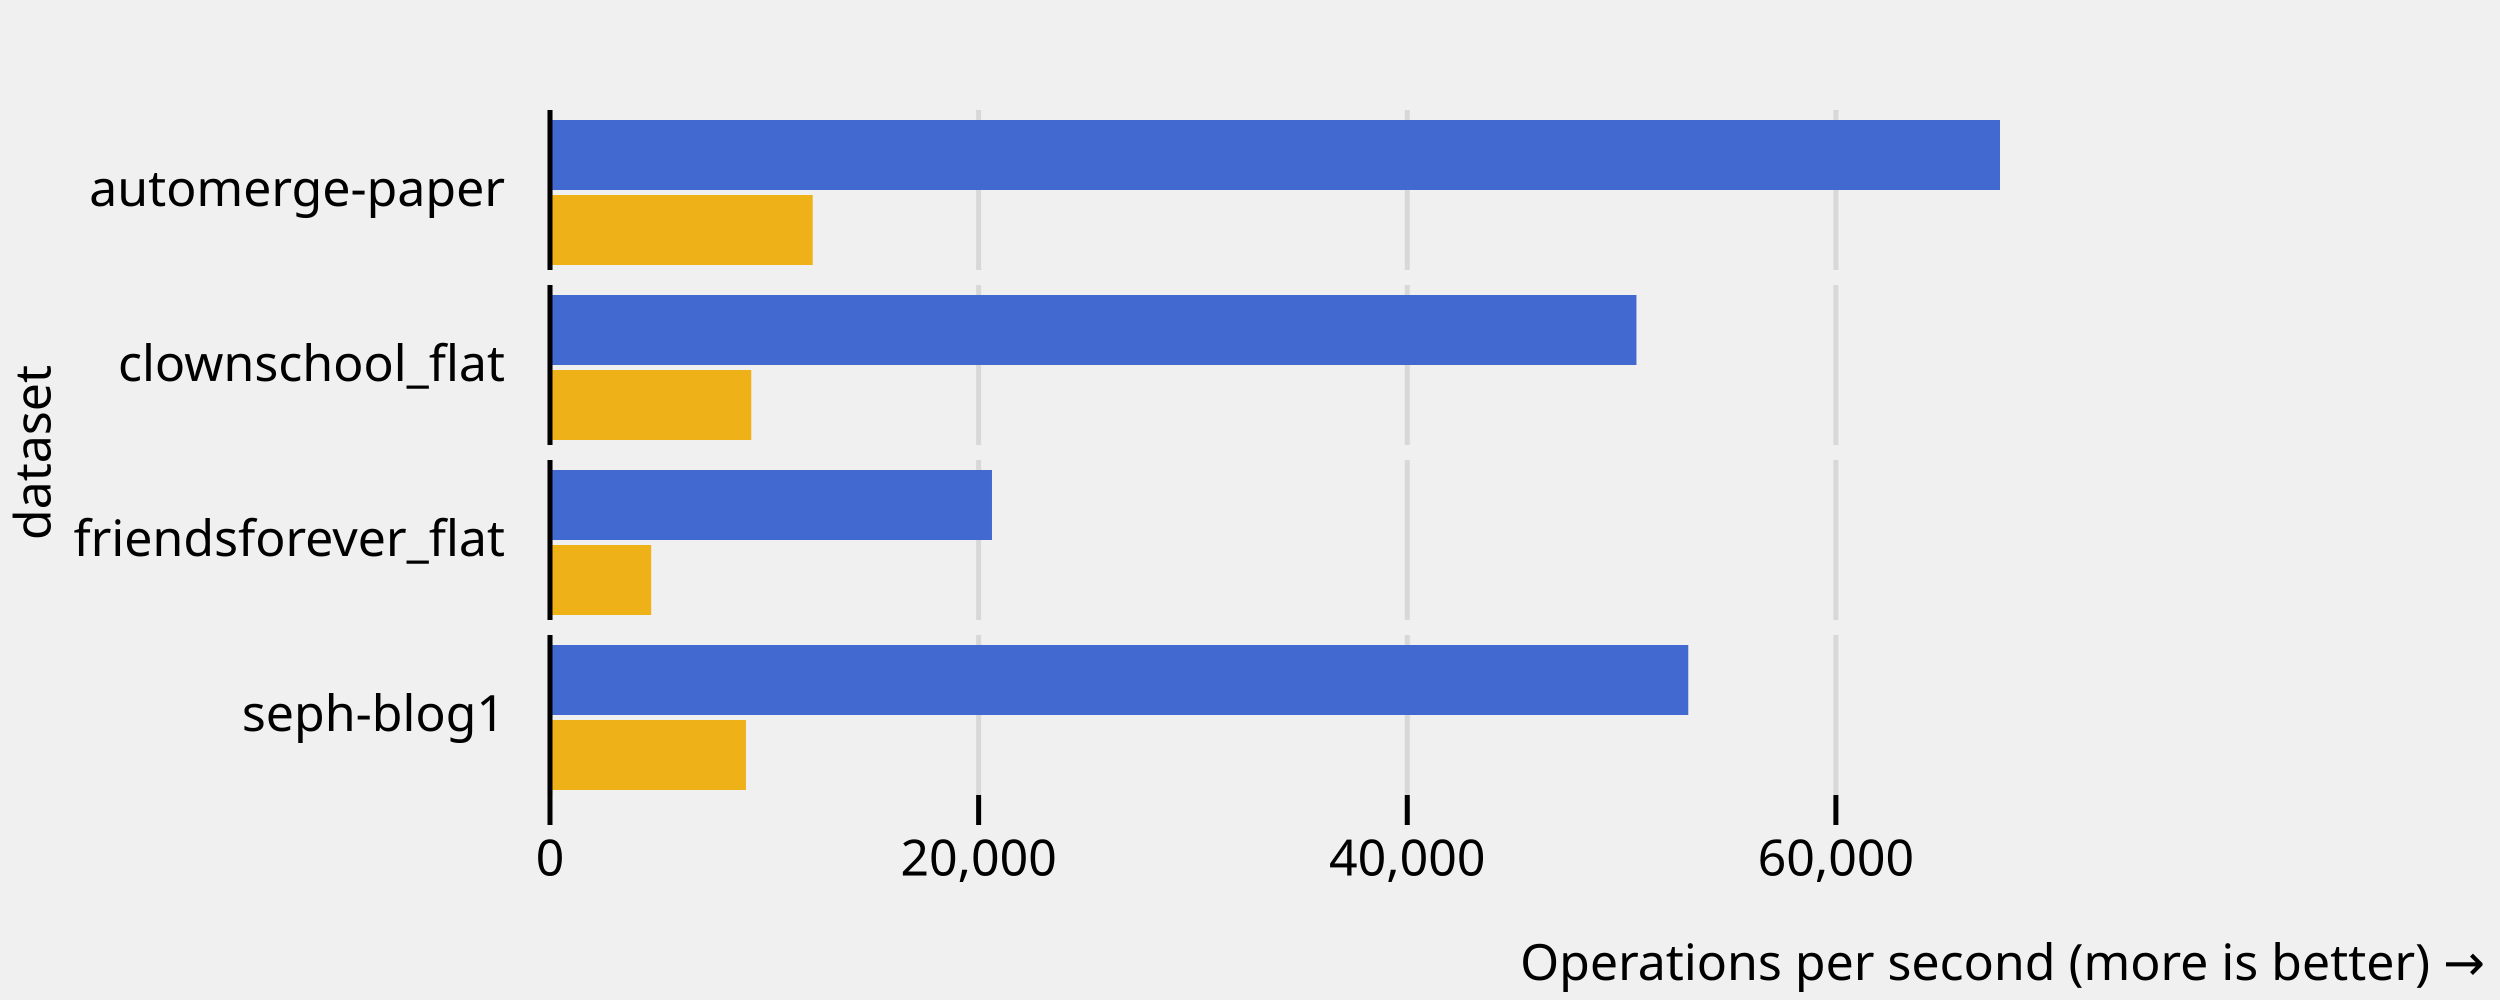
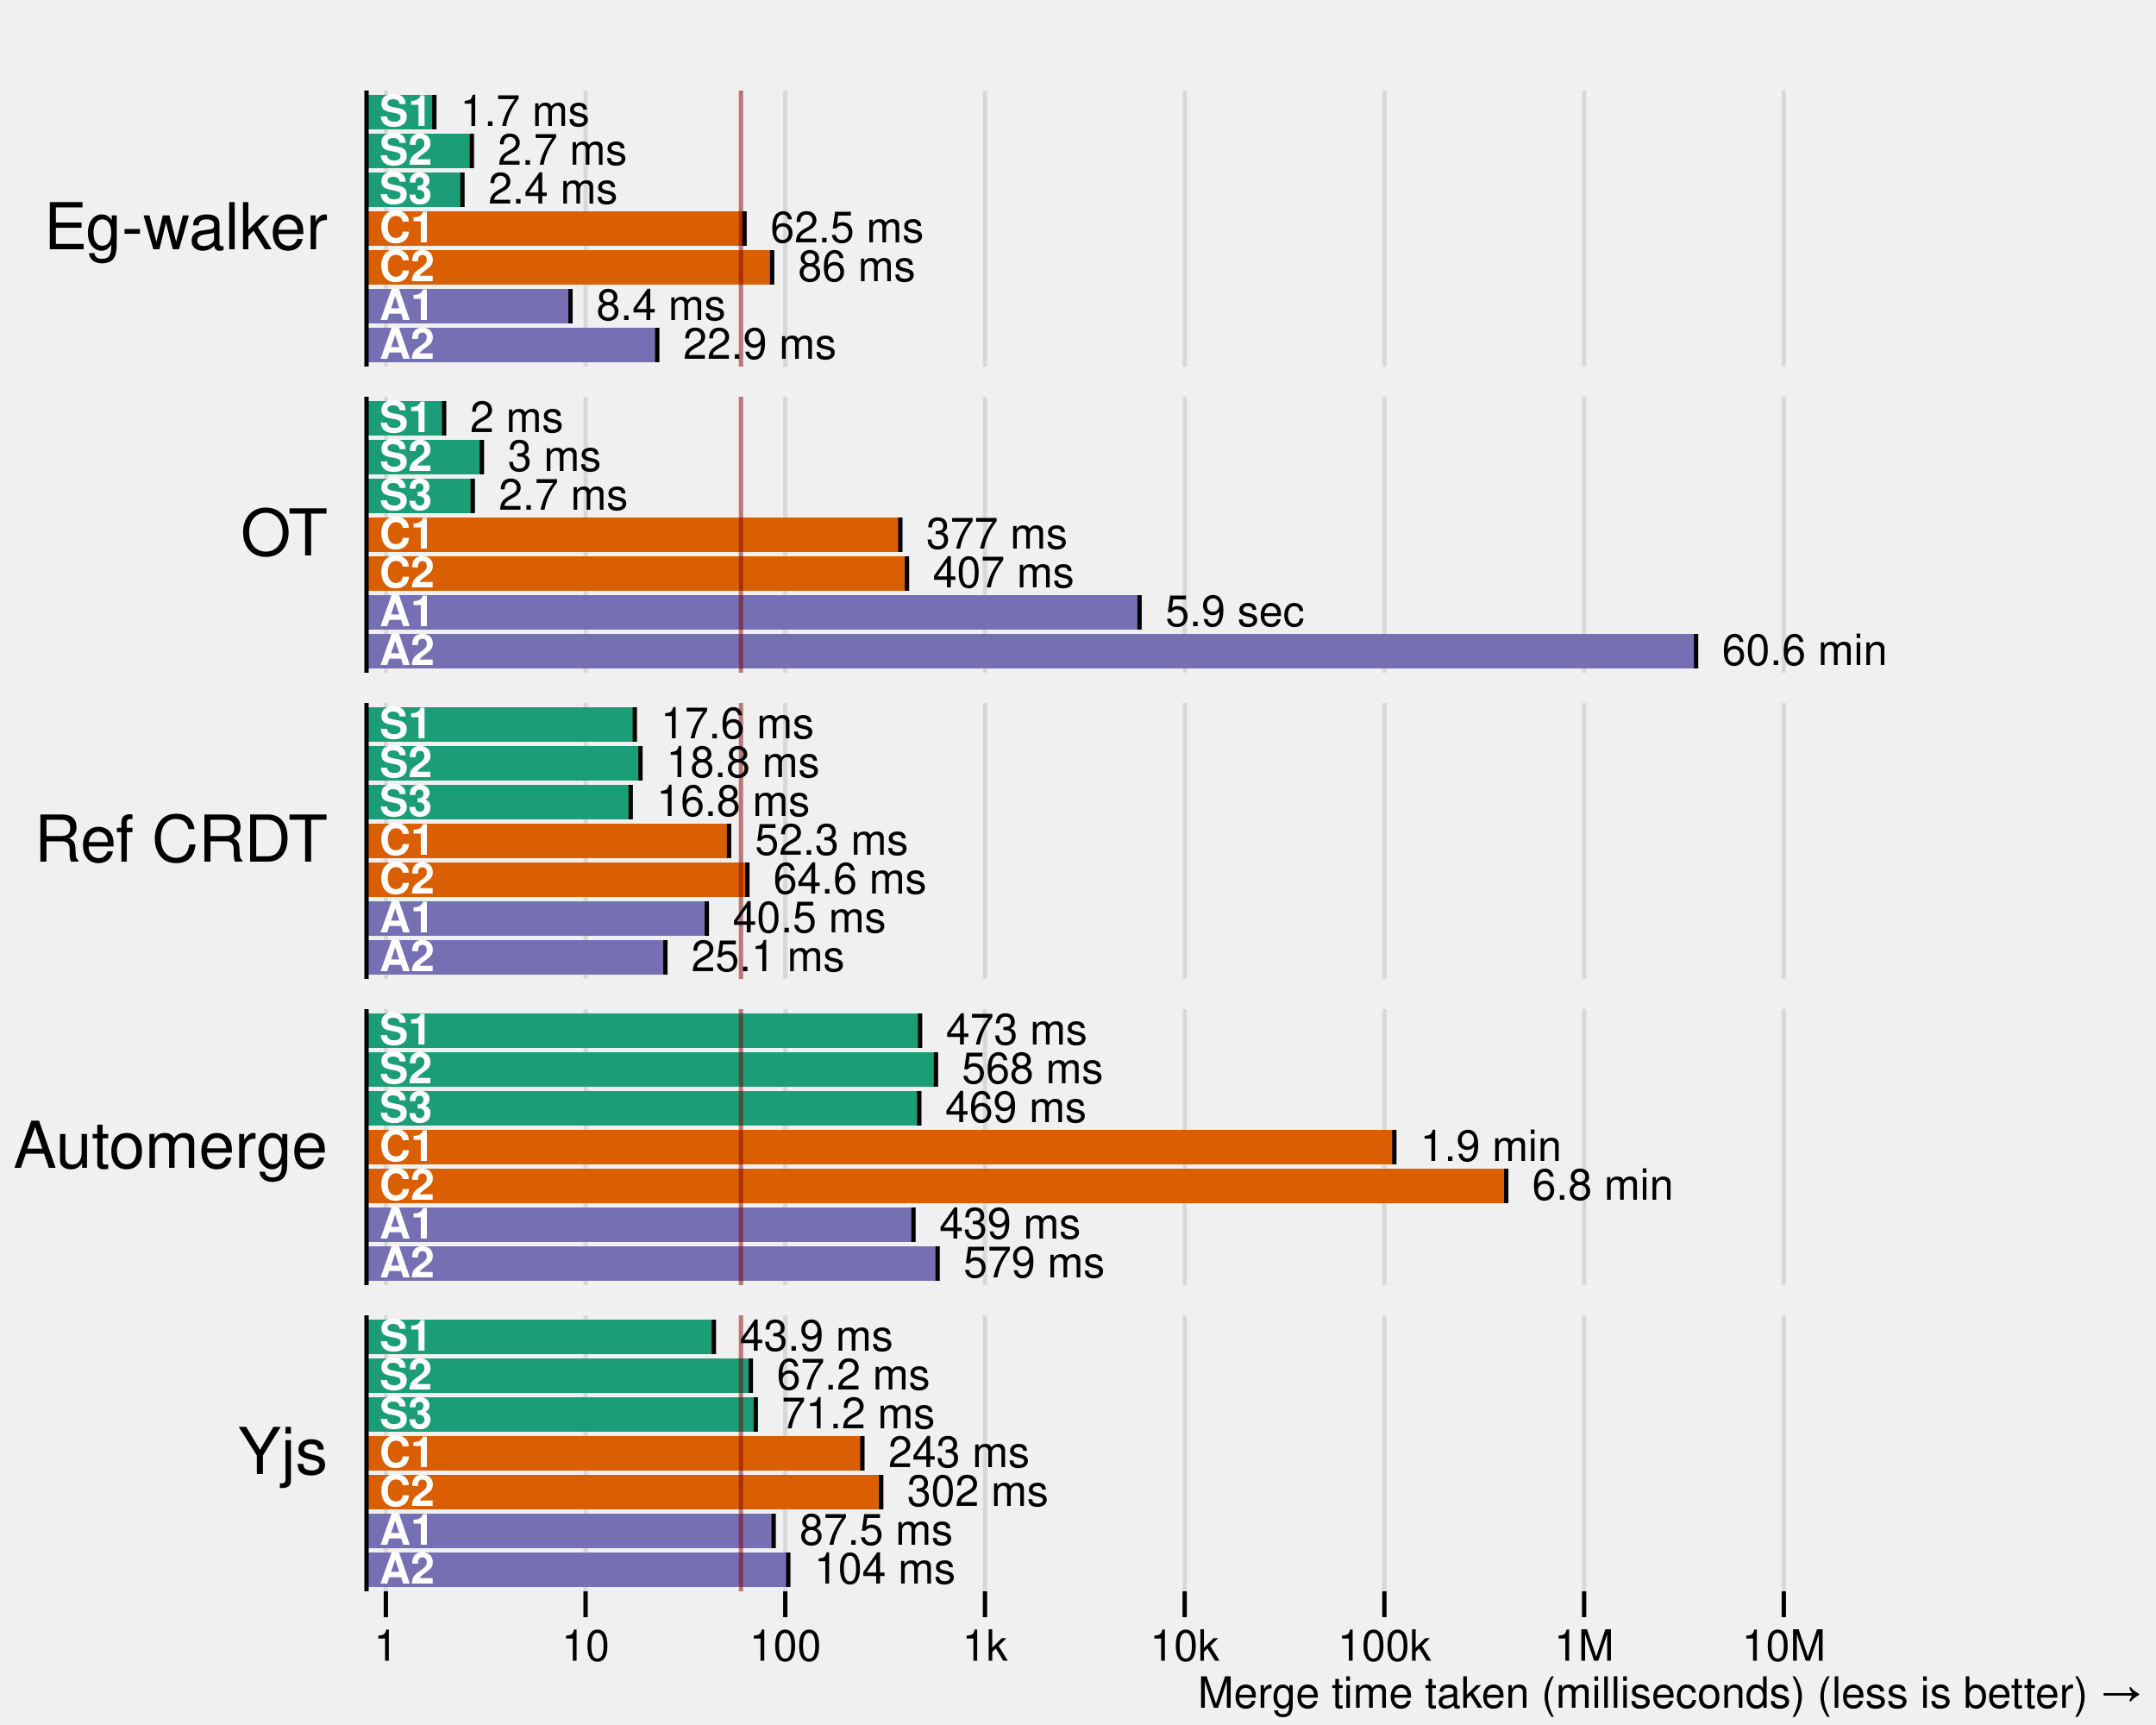
- <svg xmlns="http://www.w3.org/2000/svg" class="plot-d6a7b5" fill="currentColor" font-family="system-ui, sans-serif" font-size="10" text-anchor="middle" width="500" height="200" viewBox="0 0 500 200" version="1.1">
+ <svg xmlns="http://www.w3.org/2000/svg" class="plot-d6a7b5" fill="currentColor" font-family="system-ui, sans-serif" font-size="10" text-anchor="middle" width="500" height="400" viewBox="0 0 500 400" style="background: white; font-family: Helvetica Neue, Helvetica, Arial, sans-serif;" version="1.1">
  <style>:where(.plot-d6a7b5) {
  --plot-background: white;
  display: block;
  height: auto;
  height: intrinsic;
  max-width: 100%;
}
:where(.plot-d6a7b5 text),
:where(.plot-d6a7b5 tspan) {
  white-space: pre;
}</style>
+   <g aria-label="x-grid" aria-hidden="true">
+     <g stroke="currentColor" stroke-opacity="0.1" transform="translate(0,1)">
+       <line x1="89.488" x2="89.488" y1="20" y2="84" />
+       <line x1="135.802" x2="135.802" y1="20" y2="84" />
+       <line x1="182.116" x2="182.116" y1="20" y2="84" />
+       <line x1="228.429" x2="228.429" y1="20" y2="84" />
+       <line x1="274.743" x2="274.743" y1="20" y2="84" />
+       <line x1="321.057" x2="321.057" y1="20" y2="84" />
+       <line x1="367.371" x2="367.371" y1="20" y2="84" />
+       <line x1="413.684" x2="413.684" y1="20" y2="84" />
+     </g>
+     <g stroke="currentColor" stroke-opacity="0.1" transform="translate(0,72)">
+       <line x1="89.488" x2="89.488" y1="20" y2="84" />
+       <line x1="135.802" x2="135.802" y1="20" y2="84" />
+       <line x1="182.116" x2="182.116" y1="20" y2="84" />
+       <line x1="228.429" x2="228.429" y1="20" y2="84" />
+       <line x1="274.743" x2="274.743" y1="20" y2="84" />
+       <line x1="321.057" x2="321.057" y1="20" y2="84" />
+       <line x1="367.371" x2="367.371" y1="20" y2="84" />
+       <line x1="413.684" x2="413.684" y1="20" y2="84" />
+     </g>
+     <g stroke="currentColor" stroke-opacity="0.1" transform="translate(0,143)">
+       <line x1="89.488" x2="89.488" y1="20" y2="84" />
+       <line x1="135.802" x2="135.802" y1="20" y2="84" />
+       <line x1="182.116" x2="182.116" y1="20" y2="84" />
+       <line x1="228.429" x2="228.429" y1="20" y2="84" />
+       <line x1="274.743" x2="274.743" y1="20" y2="84" />
+       <line x1="321.057" x2="321.057" y1="20" y2="84" />
+       <line x1="367.371" x2="367.371" y1="20" y2="84" />
+       <line x1="413.684" x2="413.684" y1="20" y2="84" />
+     </g>
+     <g stroke="currentColor" stroke-opacity="0.1" transform="translate(0,214)">
+       <line x1="89.488" x2="89.488" y1="20" y2="84" />
+       <line x1="135.802" x2="135.802" y1="20" y2="84" />
+       <line x1="182.116" x2="182.116" y1="20" y2="84" />
+       <line x1="228.429" x2="228.429" y1="20" y2="84" />
+       <line x1="274.743" x2="274.743" y1="20" y2="84" />
+       <line x1="321.057" x2="321.057" y1="20" y2="84" />
+       <line x1="367.371" x2="367.371" y1="20" y2="84" />
+       <line x1="413.684" x2="413.684" y1="20" y2="84" />
+     </g>
+     <g stroke="currentColor" stroke-opacity="0.1" transform="translate(0,285)">
+       <line x1="89.488" x2="89.488" y1="20" y2="84" />
+       <line x1="135.802" x2="135.802" y1="20" y2="84" />
+       <line x1="182.116" x2="182.116" y1="20" y2="84" />
+       <line x1="228.429" x2="228.429" y1="20" y2="84" />
+       <line x1="274.743" x2="274.743" y1="20" y2="84" />
+       <line x1="321.057" x2="321.057" y1="20" y2="84" />
+       <line x1="367.371" x2="367.371" y1="20" y2="84" />
+       <line x1="413.684" x2="413.684" y1="20" y2="84" />
+     </g>
+   </g>
+   <g aria-label="x-axis tick" aria-hidden="true">
+     <g fill="none" stroke="currentColor" transform="translate(0,285)">
+       <path transform="translate(89.48827,84)" d="M0,0L0,6" />
+       <path transform="translate(135.802,84)" d="M0,0L0,6" />
+       <path transform="translate(182.1157,84)" d="M0,0L0,6" />
+       <path transform="translate(228.4295,84)" d="M0,0L0,6" />
+       <path transform="translate(274.7432,84)" d="M0,0L0,6" />
+       <path transform="translate(321.057,84)" d="M0,0L0,6" />
+       <path transform="translate(367.3707,84)" d="M0,0L0,6" />
+       <path transform="translate(413.6845,84)" d="M0,0L0,6" />
+     </g>
+   </g>
+   <g aria-label="x-axis tick label" transform="translate(0,9)">
+     <g font-variant="tabular-nums" transform="translate(0,285)">
+       <text y="0.71em" transform="translate(89.48827,84)">1</text>
+       <text y="0.71em" transform="translate(135.802,84)">10</text>
+       <text y="0.71em" transform="translate(182.1157,84)">100</text>
+       <text y="0.71em" transform="translate(228.4295,84)">1k</text>
+       <text y="0.71em" transform="translate(274.7432,84)">10k</text>
+       <text y="0.71em" transform="translate(321.057,84)">100k</text>
+       <text y="0.71em" transform="translate(367.3707,84)">1M</text>
+       <text y="0.71em" transform="translate(413.6845,84)">10M</text>
+     </g>
+   </g>
+   <g aria-label="x-axis label" text-anchor="end" transform="translate(57,27)">
+     <text transform="translate(440,369)">Merge time taken (milliseconds) (less is better) →</text>
+   </g>
+   <g aria-label="bar">
+     <g transform="translate(0,1)">
+       <rect x="85" width="15.733" y="21" height="8" fill="#1b9e77" />
+       <rect x="85" width="24.432" y="30" height="8" fill="#1b9e77" />
+       <rect x="85" width="22.252" y="39" height="8" fill="#1b9e77" />
+       <rect x="85" width="87.669" y="48" height="8" fill="#d95f02" />
+       <rect x="85" width="94.074" y="57" height="8" fill="#d95f02" />
+       <rect x="85" width="47.306" y="66" height="8" fill="#7570b3" />
+       <rect x="85" width="67.424" y="75" height="8" fill="#7570b3" />
+     </g>
+     <g transform="translate(0,72)">
+       <rect x="85" width="17.999" y="21" height="8" fill="#1b9e77" />
+       <rect x="85" width="26.761" y="30" height="8" fill="#1b9e77" />
+       <rect x="85" width="24.64" y="39" height="8" fill="#1b9e77" />
+       <rect x="85" width="123.802" y="48" height="8" fill="#d95f02" />
+       <rect x="85" width="125.345" y="57" height="8" fill="#d95f02" />
+       <rect x="85" width="179.282" y="66" height="8" fill="#7570b3" />
+       <rect x="85" width="308.343" y="75" height="8" fill="#7570b3" />
+     </g>
+     <g transform="translate(0,143)">
+       <rect x="85" width="62.224" y="21" height="8" fill="#1b9e77" />
+       <rect x="85" width="63.526" y="30" height="8" fill="#1b9e77" />
+       <rect x="85" width="61.275" y="39" height="8" fill="#1b9e77" />
+       <rect x="85" width="84.083" y="48" height="8" fill="#d95f02" />
+       <rect x="85" width="88.329" y="57" height="8" fill="#d95f02" />
+       <rect x="85" width="78.925" y="66" height="8" fill="#7570b3" />
+       <rect x="85" width="69.316" y="75" height="8" fill="#7570b3" />
+     </g>
+     <g transform="translate(0,214)">
+       <rect x="85" width="128.374" y="21" height="8" fill="#1b9e77" />
+       <rect x="85" width="132.063" y="30" height="8" fill="#1b9e77" />
+       <rect x="85" width="128.198" y="39" height="8" fill="#1b9e77" />
+       <rect x="85" width="238.367" y="48" height="8" fill="#d95f02" />
+       <rect x="85" width="264.314" y="57" height="8" fill="#d95f02" />
+       <rect x="85" width="126.85" y="66" height="8" fill="#7570b3" />
+       <rect x="85" width="132.445" y="75" height="8" fill="#7570b3" />
+     </g>
+     <g transform="translate(0,285)">
+       <rect x="85" width="80.559" y="21" height="8" fill="#1b9e77" />
+       <rect x="85" width="89.132" y="30" height="8" fill="#1b9e77" />
+       <rect x="85" width="90.279" y="39" height="8" fill="#1b9e77" />
+       <rect x="85" width="115" y="48" height="8" fill="#d95f02" />
+       <rect x="85" width="119.367" y="57" height="8" fill="#d95f02" />
+       <rect x="85" width="94.42" y="66" height="8" fill="#7570b3" />
+       <rect x="85" width="97.811" y="75" height="8" fill="#7570b3" />
+     </g>
+   </g>
  <g aria-label="fy-axis tick label" transform="translate(-9,0)">
-     <g text-anchor="end" transform="translate(0,2)">
-       <text y="0.32em" transform="translate(110,36)">automerge-paper</text>
-     </g>
-     <g text-anchor="end" transform="translate(0,37)">
-       <text y="0.32em" transform="translate(110,36)">clownschool_flat</text>
-     </g>
-     <g text-anchor="end" transform="translate(0,72)">
-       <text y="0.32em" transform="translate(110,36)">friendsforever_flat</text>
-     </g>
-     <g text-anchor="end" transform="translate(0,107)">
-       <text y="0.32em" transform="translate(110,36)">seph-blog1</text>
-     </g>
-   </g>
-   <g aria-label="fy-axis label" transform="translate(-107,0)">
-     <text y="0.71em" transform="translate(110,90.5) rotate(-90)">dataset</text>
-   </g>
-   <g aria-label="x-grid">
-     <g stroke="currentColor" stroke-opacity="0.1" transform="translate(0,2)">
-       <line x1="110" x2="110" y1="20" y2="52" />
-       <line x1="195.726" x2="195.726" y1="20" y2="52" />
-       <line x1="281.452" x2="281.452" y1="20" y2="52" />
-       <line x1="367.179" x2="367.179" y1="20" y2="52" />
-     </g>
-     <g stroke="currentColor" stroke-opacity="0.1" transform="translate(0,37)">
-       <line x1="110" x2="110" y1="20" y2="52" />
-       <line x1="195.726" x2="195.726" y1="20" y2="52" />
-       <line x1="281.452" x2="281.452" y1="20" y2="52" />
-       <line x1="367.179" x2="367.179" y1="20" y2="52" />
-     </g>
-     <g stroke="currentColor" stroke-opacity="0.1" transform="translate(0,72)">
-       <line x1="110" x2="110" y1="20" y2="52" />
-       <line x1="195.726" x2="195.726" y1="20" y2="52" />
-       <line x1="281.452" x2="281.452" y1="20" y2="52" />
-       <line x1="367.179" x2="367.179" y1="20" y2="52" />
-     </g>
-     <g stroke="currentColor" stroke-opacity="0.1" transform="translate(0,107)">
-       <line x1="110" x2="110" y1="20" y2="52" />
-       <line x1="195.726" x2="195.726" y1="20" y2="52" />
-       <line x1="281.452" x2="281.452" y1="20" y2="52" />
-       <line x1="367.179" x2="367.179" y1="20" y2="52" />
-     </g>
-   </g>
-   <g aria-label="x-axis tick">
-     <g fill="none" stroke="currentColor" transform="translate(0,107)">
-       <path transform="translate(110,52)" d="M0,0L0,6" />
-       <path transform="translate(195.7262,52)" d="M0,0L0,6" />
-       <path transform="translate(281.4524,52)" d="M0,0L0,6" />
-       <path transform="translate(367.1786,52)" d="M0,0L0,6" />
-     </g>
-   </g>
-   <g aria-label="x-axis tick label" transform="translate(0,9)">
-     <g font-variant="tabular-nums" transform="translate(0,107)">
-       <text y="0.71em" transform="translate(110,52)">0</text>
-       <text y="0.71em" transform="translate(195.7262,52)">20,000</text>
-       <text y="0.71em" transform="translate(281.4524,52)">40,000</text>
-       <text y="0.71em" transform="translate(367.1786,52)">60,000</text>
-     </g>
-   </g>
-   <g aria-label="x-axis label" text-anchor="end" transform="translate(97,37)">
-     <text transform="translate(400,159)">Operations per second (more is better) →</text>
-   </g>
-   <g aria-label="bar">
-     <g transform="translate(0,2)">
-       <rect x="110" width="290" y="22" height="14" fill="#4269d0" />
-       <rect x="110" width="52.544" y="37" height="14" fill="#efb118" />
-     </g>
-     <g transform="translate(0,37)">
-       <rect x="110" width="217.289" y="22" height="14" fill="#4269d0" />
-       <rect x="110" width="40.255" y="37" height="14" fill="#efb118" />
-     </g>
-     <g transform="translate(0,72)">
-       <rect x="110" width="88.396" y="22" height="14" fill="#4269d0" />
-       <rect x="110" width="20.237" y="37" height="14" fill="#efb118" />
-     </g>
-     <g transform="translate(0,107)">
-       <rect x="110" width="227.655" y="22" height="14" fill="#4269d0" />
-       <rect x="110" width="39.189" y="37" height="14" fill="#efb118" />
+     <g text-anchor="end" font-size="15px" transform="translate(0,1)">
+       <text y="0.32em" transform="translate(85,52)">Eg-walker</text>
+     </g>
+     <g text-anchor="end" font-size="15px" transform="translate(0,72)">
+       <text y="0.32em" transform="translate(85,52)">OT</text>
+     </g>
+     <g text-anchor="end" font-size="15px" transform="translate(0,143)">
+       <text y="0.32em" transform="translate(85,52)">Ref CRDT</text>
+     </g>
+     <g text-anchor="end" font-size="15px" transform="translate(0,214)">
+       <text y="0.32em" transform="translate(85,52)">Automerge</text>
+     </g>
+     <g text-anchor="end" font-size="15px" transform="translate(0,285)">
+       <text y="0.32em" transform="translate(85,52)">Yjs</text>
    </g>
  </g>
  <g aria-label="rule">
-     <g stroke="currentColor" transform="translate(0,2)">
-       <line x1="110" x2="110" y1="20" y2="52" />
-     </g>
-     <g stroke="currentColor" transform="translate(0,37)">
-       <line x1="110" x2="110" y1="20" y2="52" />
+     <g stroke="#800000" stroke-opacity="0.5" transform="translate(0,1)">
+       <line x1="171.841" x2="171.841" y1="20" y2="84" />
+     </g>
+     <g stroke="#800000" stroke-opacity="0.5" transform="translate(0,72)">
+       <line x1="171.841" x2="171.841" y1="20" y2="84" />
+     </g>
+     <g stroke="#800000" stroke-opacity="0.5" transform="translate(0,143)">
+       <line x1="171.841" x2="171.841" y1="20" y2="84" />
+     </g>
+     <g stroke="#800000" stroke-opacity="0.5" transform="translate(0,214)">
+       <line x1="171.841" x2="171.841" y1="20" y2="84" />
+     </g>
+     <g stroke="#800000" stroke-opacity="0.5" transform="translate(0,285)">
+       <line x1="171.841" x2="171.841" y1="20" y2="84" />
+     </g>
+   </g>
+   <g aria-label="tick">
+     <g stroke="currentColor" transform="translate(0,1)">
+       <line x1="100.733" x2="100.733" y1="21" y2="29" />
+       <line x1="109.432" x2="109.432" y1="30" y2="38" />
+       <line x1="107.252" x2="107.252" y1="39" y2="47" />
+       <line x1="172.669" x2="172.669" y1="48" y2="56" />
+       <line x1="179.074" x2="179.074" y1="57" y2="65" />
+       <line x1="132.306" x2="132.306" y1="66" y2="74" />
+       <line x1="152.424" x2="152.424" y1="75" y2="83" />
    </g>
    <g stroke="currentColor" transform="translate(0,72)">
-       <line x1="110" x2="110" y1="20" y2="52" />
-     </g>
-     <g stroke="currentColor" transform="translate(0,107)">
-       <line x1="110" x2="110" y1="20" y2="52" />
+       <line x1="102.999" x2="102.999" y1="21" y2="29" />
+       <line x1="111.761" x2="111.761" y1="30" y2="38" />
+       <line x1="109.64" x2="109.64" y1="39" y2="47" />
+       <line x1="208.802" x2="208.802" y1="48" y2="56" />
+       <line x1="210.345" x2="210.345" y1="57" y2="65" />
+       <line x1="264.282" x2="264.282" y1="66" y2="74" />
+       <line x1="393.343" x2="393.343" y1="75" y2="83" />
+     </g>
+     <g stroke="currentColor" transform="translate(0,143)">
+       <line x1="147.224" x2="147.224" y1="21" y2="29" />
+       <line x1="148.526" x2="148.526" y1="30" y2="38" />
+       <line x1="146.275" x2="146.275" y1="39" y2="47" />
+       <line x1="169.083" x2="169.083" y1="48" y2="56" />
+       <line x1="173.329" x2="173.329" y1="57" y2="65" />
+       <line x1="163.925" x2="163.925" y1="66" y2="74" />
+       <line x1="154.316" x2="154.316" y1="75" y2="83" />
+     </g>
+     <g stroke="currentColor" transform="translate(0,214)">
+       <line x1="213.374" x2="213.374" y1="21" y2="29" />
+       <line x1="217.063" x2="217.063" y1="30" y2="38" />
+       <line x1="213.198" x2="213.198" y1="39" y2="47" />
+       <line x1="323.367" x2="323.367" y1="48" y2="56" />
+       <line x1="349.314" x2="349.314" y1="57" y2="65" />
+       <line x1="211.85" x2="211.85" y1="66" y2="74" />
+       <line x1="217.445" x2="217.445" y1="75" y2="83" />
+     </g>
+     <g stroke="currentColor" transform="translate(0,285)">
+       <line x1="165.559" x2="165.559" y1="21" y2="29" />
+       <line x1="174.132" x2="174.132" y1="30" y2="38" />
+       <line x1="175.279" x2="175.279" y1="39" y2="47" />
+       <line x1="200" x2="200" y1="48" y2="56" />
+       <line x1="204.367" x2="204.367" y1="57" y2="65" />
+       <line x1="179.42" x2="179.42" y1="66" y2="74" />
+       <line x1="182.811" x2="182.811" y1="75" y2="83" />
+     </g>
+   </g>
+   <g aria-label="text" transform="translate(6,4)">
+     <g fill="black" text-anchor="start" transform="translate(0,1)">
+       <text y="0.32em" transform="translate(100.7335,21)">1.7 ms</text>
+       <text y="0.32em" transform="translate(109.4324,30)">2.7 ms</text>
+       <text y="0.32em" transform="translate(107.2519,39)">2.4 ms</text>
+       <text y="0.32em" transform="translate(172.6694,48)">62.5 ms</text>
+       <text y="0.32em" transform="translate(179.0736,57)">86 ms</text>
+       <text y="0.32em" transform="translate(132.3064,66)">8.4 ms</text>
+       <text y="0.32em" transform="translate(152.4236,75)">22.9 ms</text>
+     </g>
+     <g fill="black" text-anchor="start" transform="translate(0,72)">
+       <text y="0.32em" transform="translate(102.9986,21)">2 ms</text>
+       <text y="0.32em" transform="translate(111.7607,30)">3 ms</text>
+       <text y="0.32em" transform="translate(109.6395,39)">2.7 ms</text>
+       <text y="0.32em" transform="translate(208.8015,48)">377 ms</text>
+       <text y="0.32em" transform="translate(210.3451,57)">407 ms</text>
+       <text y="0.32em" transform="translate(264.2822,66)">5.9 sec</text>
+       <text y="0.32em" transform="translate(393.3428,75)">60.6 min</text>
+     </g>
+     <g fill="black" text-anchor="start" transform="translate(0,143)">
+       <text y="0.32em" transform="translate(147.224,21)">17.6 ms</text>
+       <text y="0.32em" transform="translate(148.5259,30)">18.8 ms</text>
+       <text y="0.32em" transform="translate(146.2753,39)">16.8 ms</text>
+       <text y="0.32em" transform="translate(169.0834,48)">52.3 ms</text>
+       <text y="0.32em" transform="translate(173.329,57)">64.6 ms</text>
+       <text y="0.32em" transform="translate(163.9246,66)">40.5 ms</text>
+       <text y="0.32em" transform="translate(154.3165,75)">25.1 ms</text>
+     </g>
+     <g fill="black" text-anchor="start" transform="translate(0,214)">
+       <text y="0.32em" transform="translate(213.3743,21)">473 ms</text>
+       <text y="0.32em" transform="translate(217.0627,30)">568 ms</text>
+       <text y="0.32em" transform="translate(213.1977,39)">469 ms</text>
+       <text y="0.32em" transform="translate(323.3672,48)">1.9 min</text>
+       <text y="0.32em" transform="translate(349.3137,57)">6.8 min</text>
+       <text y="0.32em" transform="translate(211.8498,66)">439 ms</text>
+       <text y="0.32em" transform="translate(217.4453,75)">579 ms</text>
+     </g>
+     <g fill="black" text-anchor="start" transform="translate(0,285)">
+       <text y="0.32em" transform="translate(165.5587,21)">43.9 ms</text>
+       <text y="0.32em" transform="translate(174.1316,30)">67.2 ms</text>
+       <text y="0.32em" transform="translate(175.2792,39)">71.2 ms</text>
+       <text y="0.32em" transform="translate(200,48)">243 ms</text>
+       <text y="0.32em" transform="translate(204.367,57)">302 ms</text>
+       <text y="0.32em" transform="translate(179.4203,66)">87.5 ms</text>
+       <text y="0.32em" transform="translate(182.8115,75)">104 ms</text>
+     </g>
+   </g>
+   <g aria-label="text" transform="translate(3,4)">
+     <g fill="white" text-anchor="start" font-weight="800" transform="translate(0,1)">
+       <text y="0.32em" transform="translate(85,21)">S1</text>
+       <text y="0.32em" transform="translate(85,30)">S2</text>
+       <text y="0.32em" transform="translate(85,39)">S3</text>
+       <text y="0.32em" transform="translate(85,48)">C1</text>
+       <text y="0.32em" transform="translate(85,57)">C2</text>
+       <text y="0.32em" transform="translate(85,66)">A1</text>
+       <text y="0.32em" transform="translate(85,75)">A2</text>
+     </g>
+     <g fill="white" text-anchor="start" font-weight="800" transform="translate(0,72)">
+       <text y="0.32em" transform="translate(85,21)">S1</text>
+       <text y="0.32em" transform="translate(85,30)">S2</text>
+       <text y="0.32em" transform="translate(85,39)">S3</text>
+       <text y="0.32em" transform="translate(85,48)">C1</text>
+       <text y="0.32em" transform="translate(85,57)">C2</text>
+       <text y="0.32em" transform="translate(85,66)">A1</text>
+       <text y="0.32em" transform="translate(85,75)">A2</text>
+     </g>
+     <g fill="white" text-anchor="start" font-weight="800" transform="translate(0,143)">
+       <text y="0.32em" transform="translate(85,21)">S1</text>
+       <text y="0.32em" transform="translate(85,30)">S2</text>
+       <text y="0.32em" transform="translate(85,39)">S3</text>
+       <text y="0.32em" transform="translate(85,48)">C1</text>
+       <text y="0.32em" transform="translate(85,57)">C2</text>
+       <text y="0.32em" transform="translate(85,66)">A1</text>
+       <text y="0.32em" transform="translate(85,75)">A2</text>
+     </g>
+     <g fill="white" text-anchor="start" font-weight="800" transform="translate(0,214)">
+       <text y="0.32em" transform="translate(85,21)">S1</text>
+       <text y="0.32em" transform="translate(85,30)">S2</text>
+       <text y="0.32em" transform="translate(85,39)">S3</text>
+       <text y="0.32em" transform="translate(85,48)">C1</text>
+       <text y="0.32em" transform="translate(85,57)">C2</text>
+       <text y="0.32em" transform="translate(85,66)">A1</text>
+       <text y="0.32em" transform="translate(85,75)">A2</text>
+     </g>
+     <g fill="white" text-anchor="start" font-weight="800" transform="translate(0,285)">
+       <text y="0.32em" transform="translate(85,21)">S1</text>
+       <text y="0.32em" transform="translate(85,30)">S2</text>
+       <text y="0.32em" transform="translate(85,39)">S3</text>
+       <text y="0.32em" transform="translate(85,48)">C1</text>
+       <text y="0.32em" transform="translate(85,57)">C2</text>
+       <text y="0.32em" transform="translate(85,66)">A1</text>
+       <text y="0.32em" transform="translate(85,75)">A2</text>
+     </g>
+   </g>
+   <g aria-label="rule">
+     <g stroke="currentColor" transform="translate(0,1)">
+       <line x1="85" x2="85" y1="20" y2="84" />
+     </g>
+     <g stroke="currentColor" transform="translate(0,72)">
+       <line x1="85" x2="85" y1="20" y2="84" />
+     </g>
+     <g stroke="currentColor" transform="translate(0,143)">
+       <line x1="85" x2="85" y1="20" y2="84" />
+     </g>
+     <g stroke="currentColor" transform="translate(0,214)">
+       <line x1="85" x2="85" y1="20" y2="84" />
+     </g>
+     <g stroke="currentColor" transform="translate(0,285)">
+       <line x1="85" x2="85" y1="20" y2="84" />
    </g>
  </g>
</svg>
